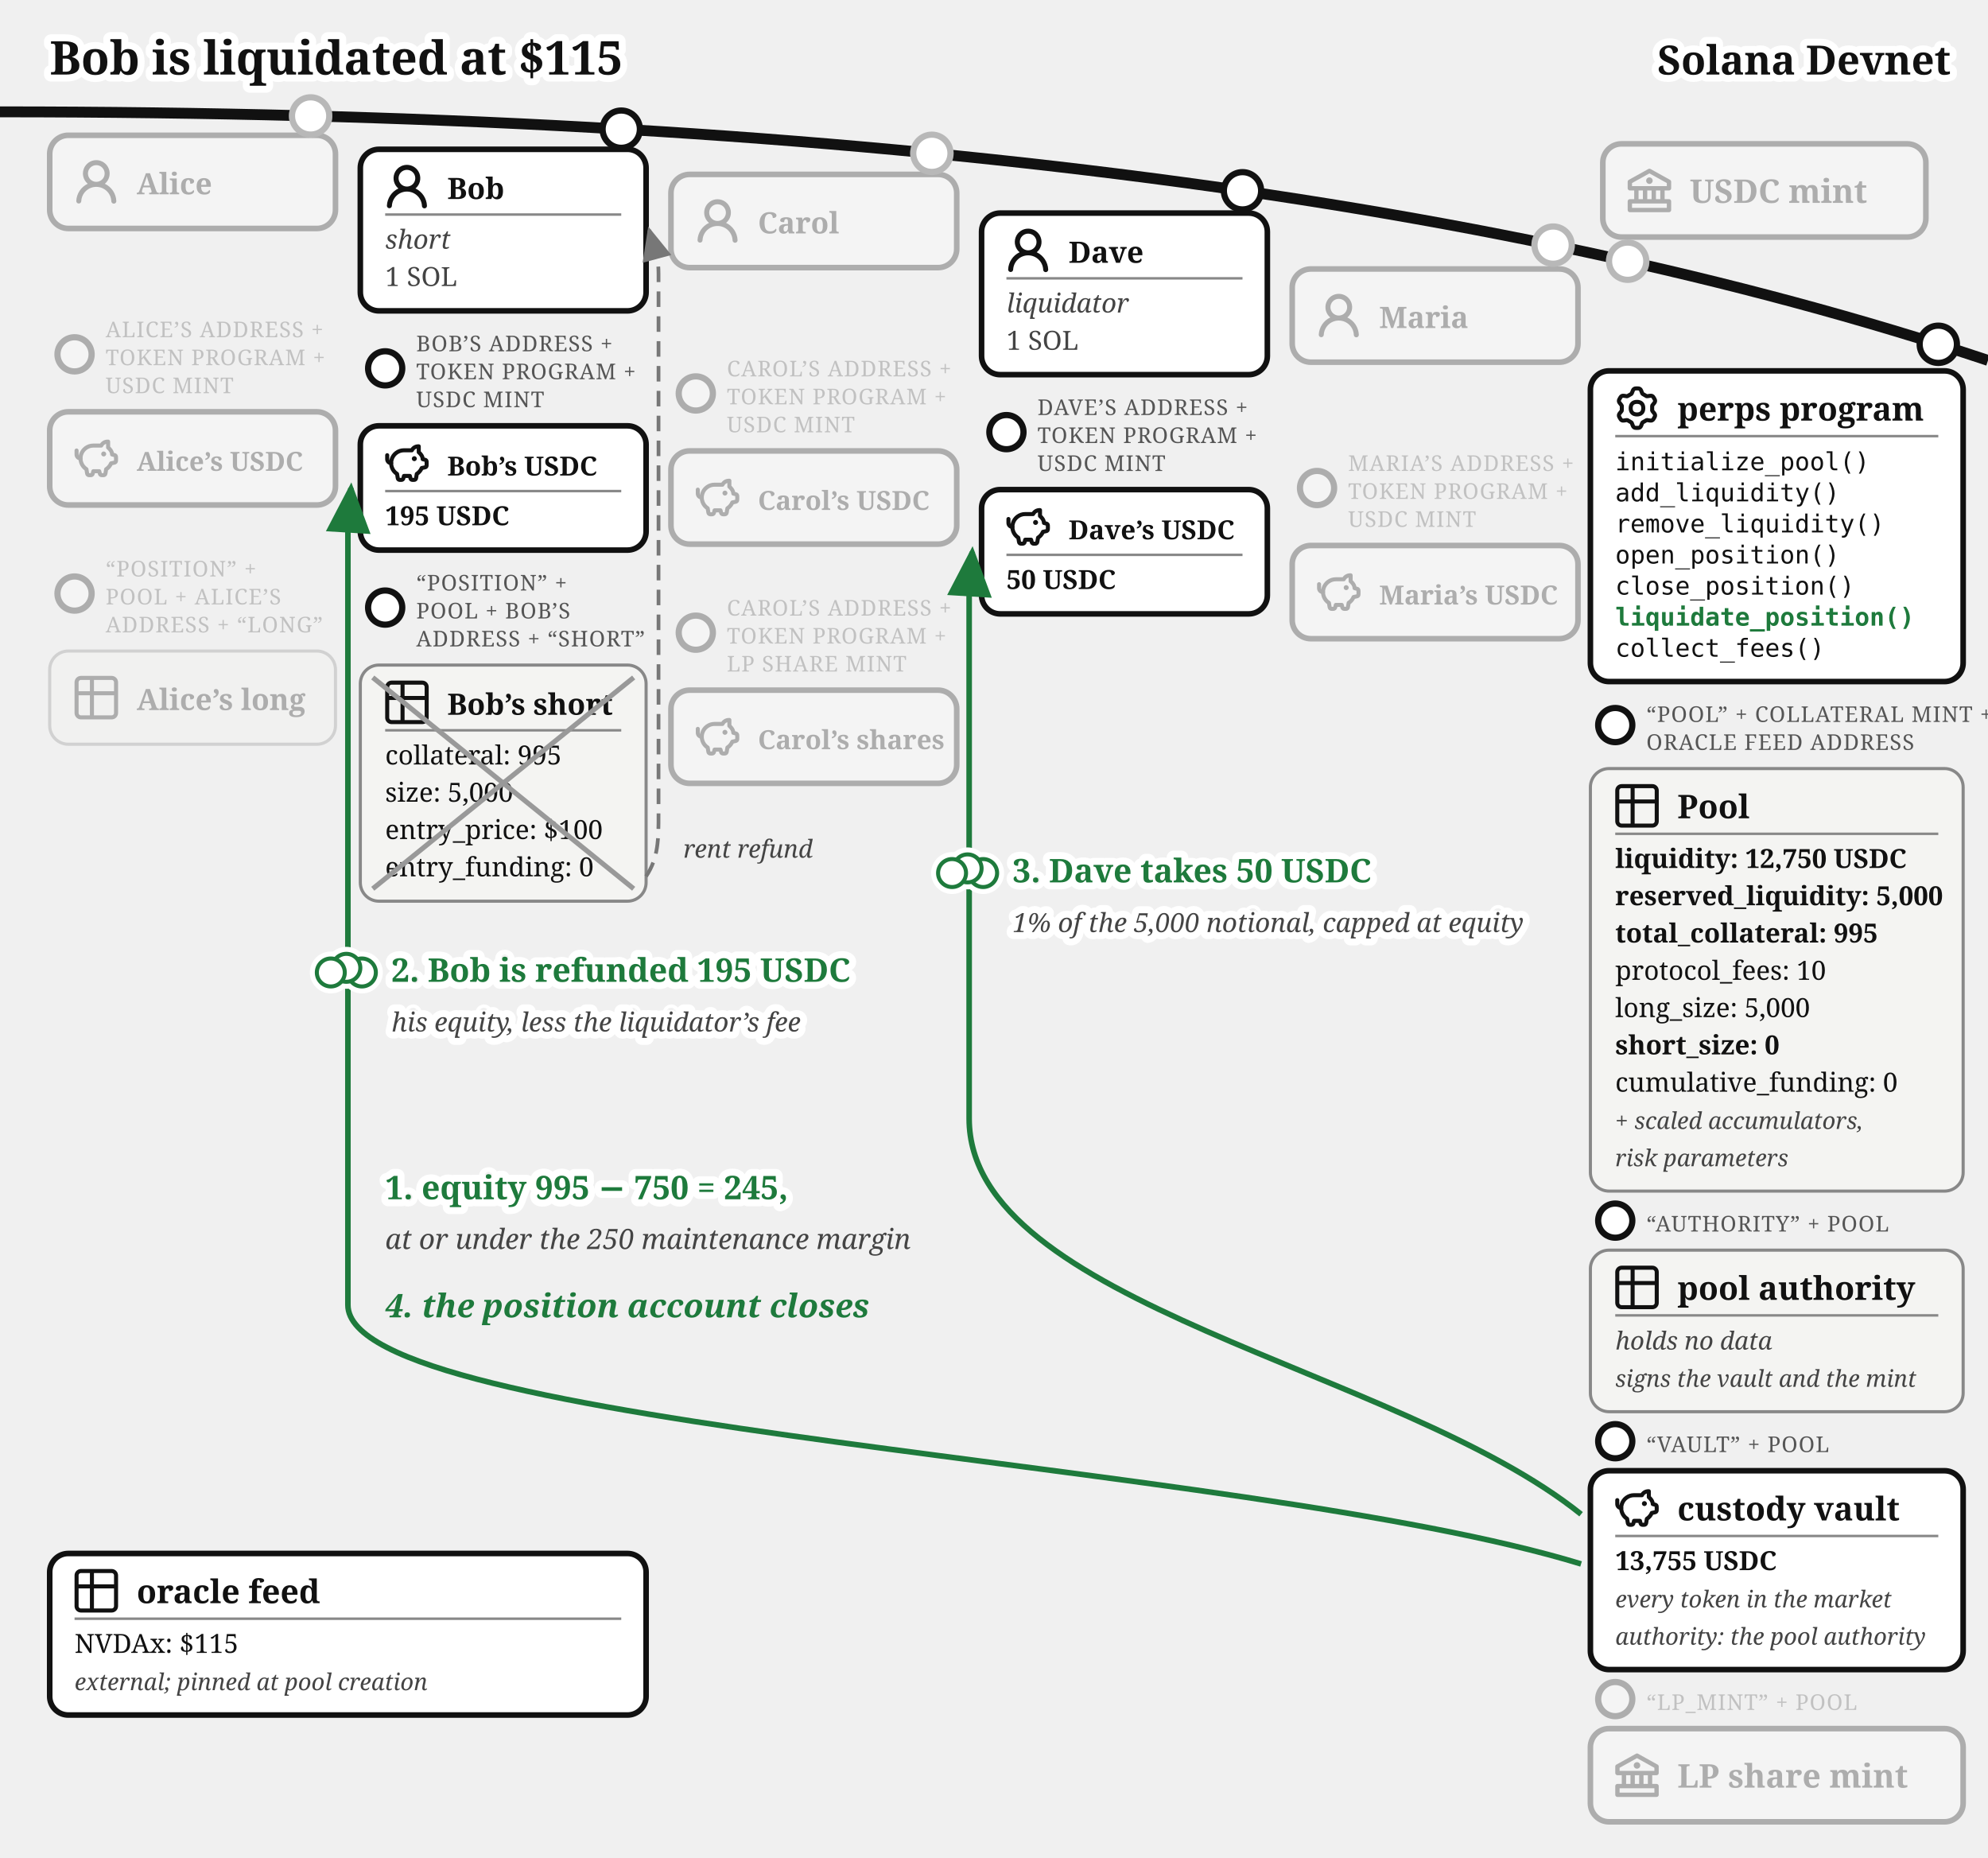
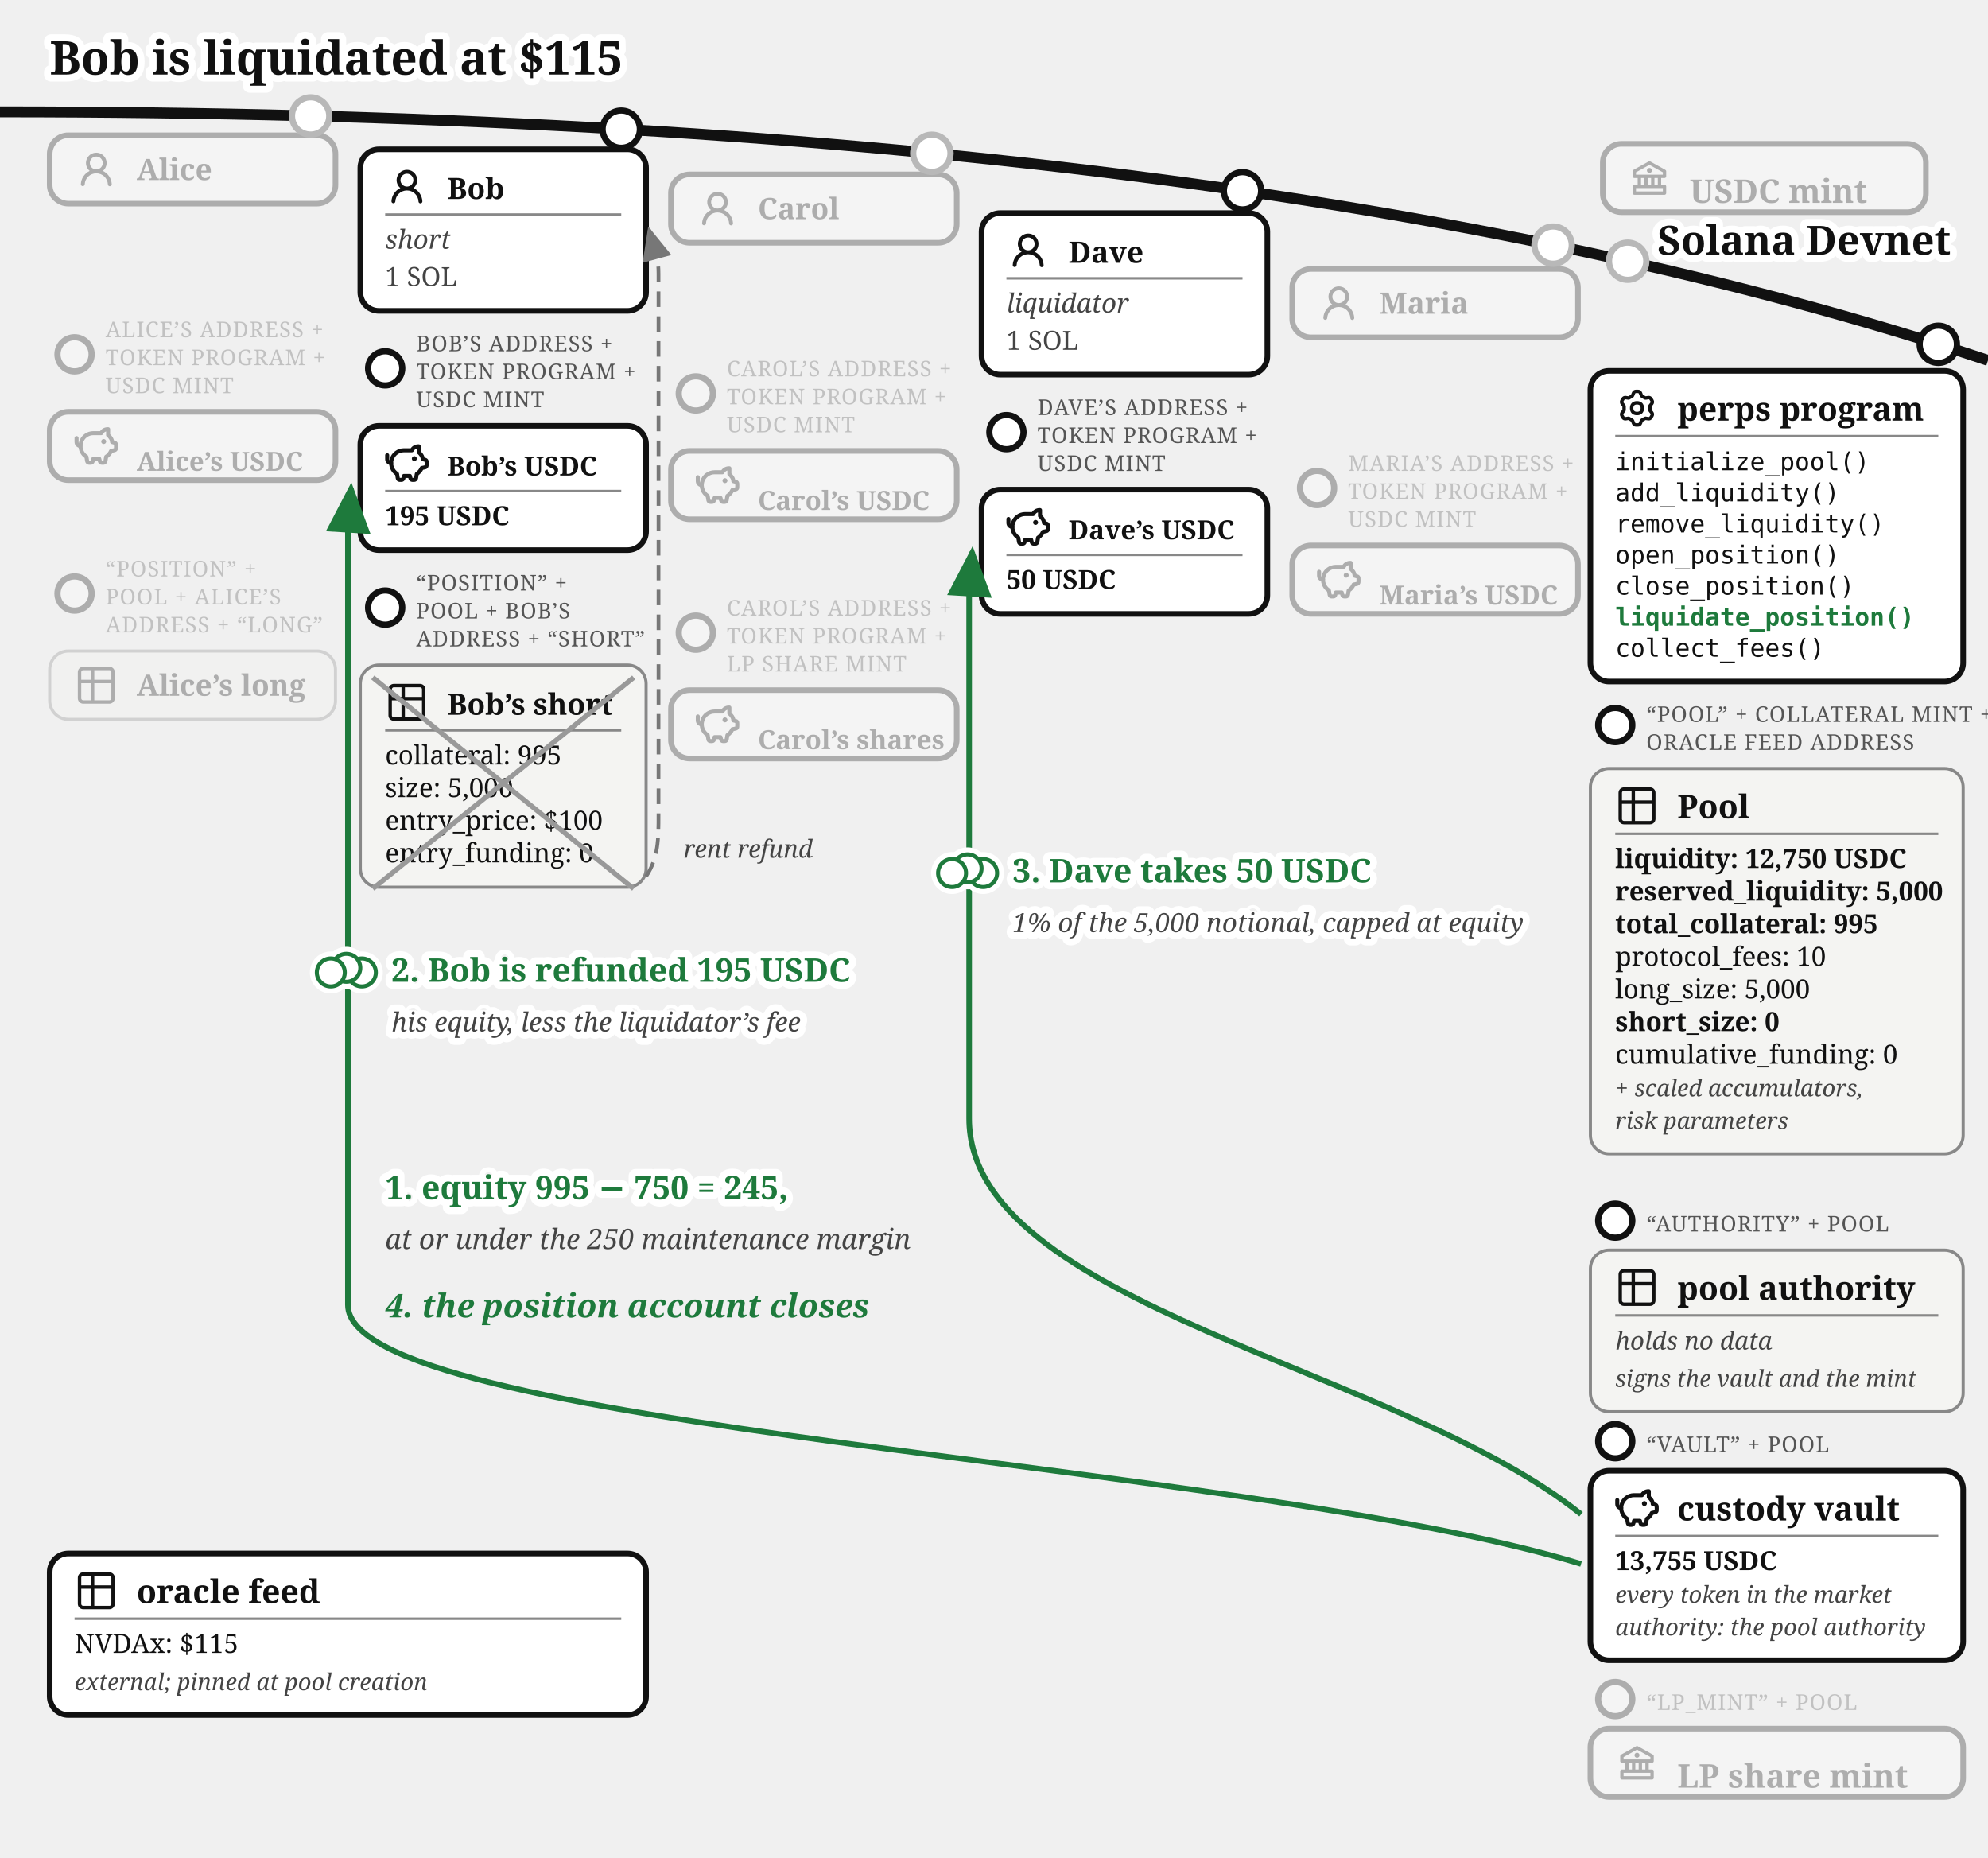
<svg xmlns="http://www.w3.org/2000/svg" viewBox="0 0 640 598" font-family="Gelasio, Georgia, serif" fill="#111">
  <text stroke="#fff" stroke-width="4.5" paint-order="stroke" stroke-linejoin="round" x="16" y="24" font-size="15" font-weight="bold">Bob is liquidated at $115</text>
  <defs>
    <marker id="perps-liq-arr" markerWidth="9" markerHeight="8" refX="8" refY="4" orient="auto">
      <path d="M0,0 L9,4 L0,8 z" fill="#1e7a3c" />
    </marker>
    <marker id="perps-liq-arr-grey" markerWidth="9" markerHeight="8" refX="8" refY="4" orient="auto">
      <path d="M0,0 L9,4 L0,8 z" fill="#777" />
    </marker>
  </defs>
  <path d="M 0,36 Q 400,36 640,116" fill="none" stroke="#111" stroke-width="3.5" />
-   <text stroke="#fff" stroke-width="4.5" paint-order="stroke" stroke-linejoin="round" x="628" y="24" font-size="13" fill="#111" font-weight="bold" text-anchor="end">Solana Devnet</text>
+   <text stroke="#fff" stroke-width="4.5" paint-order="stroke" stroke-linejoin="round" x="628" y="82" font-size="13" fill="#111" font-weight="bold" text-anchor="end">Solana Devnet</text>
  <circle cx="524" cy="84.073" r="7" fill="#fff" />
  <g opacity="0.3">
    <circle cx="524" cy="84.073" r="6" fill="#fff" stroke="#111" stroke-width="2" />
-     <rect x="516" y="46.299" width="104" height="30" rx="6" fill="#fff" stroke="#111" stroke-width="1.8" />
-     <g transform="translate(524,54.3)">
-       <g transform="translate(-1.4,-1.401) scale(0.7)" fill="#111">
+     <rect x="516" y="46.299" width="104" height="22" rx="6" fill="#fff" stroke="#111" stroke-width="1.8" />
+     <g transform="translate(524,50.2989)">
+       <g transform="translate(0.52,0.519) scale(0.54)" fill="#111">
        <path d="m21.49 7.13l-9-5a.99.99 0 0 0-.97 0l-9.01 5C2.19 7.31 2 7.64 2 8v3c0 .55.45 1 1 1h2v4H3c-.55 0-1 .45-1 1v4c0 .55.45 1 1 1h18c.55 0 1-.45 1-1v-4c0-.55-.45-1-1-1h-2v-4h2c.55 0 1-.45 1-1V8a1 1 0 0 0-.51-.87M7 12h2v4H7zm6 0v4h-2v-4zm7 6v2H4v-2zm-3-2h-2v-4h2zm3-6H4V8.59l8-4.44l8 4.44z" />
        <path d="M12 6a1.5 1.5 0 1 0 0 3a1.5 1.5 0 1 0 0-3" />
      </g>
    </g>
    <text x="544" y="65.3" font-size="10.5" font-weight="bold">USDC mint</text>
  </g>
  <circle cx="100" cy="37.317" r="7" fill="#fff" />
  <g opacity="0.3">
    <circle cx="100" cy="37.317" r="6" fill="#fff" stroke="#111" stroke-width="2" />
-     <rect x="16" y="43.542" width="92" height="30" rx="6" fill="#fff" stroke="#111" stroke-width="1.8" />
-     <g transform="translate(24,51.54)">
-       <g transform="translate(-1.607,-1.079) scale(1.076)" fill="#111">
-         <path d="M10.561 8.073a6 6 0 0 1 3.432 5.142a.75.75 0 1 1-1.498.07a4.5 4.5 0 0 0-8.99 0a.75.75 0 0 1-1.498-.07a6 6 0 0 1 3.431-5.142a3.999 3.999 0 1 1 5.123 0M10.5 5a2.5 2.5 0 1 0-5 0a2.5 2.5 0 0 0 5 0" />
-       </g>
-     </g>
-     <text x="44" y="62.54" font-size="9.5" font-weight="bold">Alice</text>
+     <rect x="16" y="43.542" width="92" height="22" rx="6" fill="#fff" stroke="#111" stroke-width="1.8" />
+     <g transform="translate(24,47.5425)">
+       <g transform="translate(0.36,0.767) scale(0.8301)" fill="#111">
+         <path d="M10.561 8.073a6 6 0 0 1 3.432 5.142a.75.75 0 1 1-1.498.07a4.5 4.5 0 0 0-8.99 0a.75.75 0 0 1-1.498-.07a6 6 0 0 1 3.431-5.142a3.999 3.999 0 1 1 5.123 0M10.5 5a2.5 2.5 0 1 0-5 0a2.5 2.5 0 0 0 5 0" />
+       </g>
+     </g>
+     <text x="44" y="57.943" font-size="9.5" font-weight="bold">Alice</text>
  </g>
  <g opacity="0.3">
    <circle cx="24" cy="114.042" r="5.5" fill="#fff" stroke="#111" stroke-width="2" />
    <text x="34" y="108.542" font-size="7" letter-spacing="0.3" fill="#555">ALICE’S ADDRESS +</text>
    <text x="34" y="117.542" font-size="7" letter-spacing="0.3" fill="#555">TOKEN PROGRAM +</text>
    <text x="34" y="126.542" font-size="7" letter-spacing="0.3" fill="#555">USDC MINT</text>
-     <rect x="16" y="132.542" width="92" height="30" rx="6" fill="#fff" stroke="#111" stroke-width="1.8" />
-     <g transform="translate(24,140.54)">
-       <g transform="translate(-0.62,-0.62) scale(0.635)" fill="none" stroke="#111" stroke-linecap="round" stroke-linejoin="round" stroke-width="2.047">
+     <rect x="16" y="132.542" width="92" height="22" rx="6" fill="#fff" stroke="#111" stroke-width="1.8" />
+     <g transform="translate(24,136.542)">
+       <g transform="translate(-0.624,-0.624) scale(0.6353)" fill="none" stroke="#111" stroke-linecap="round" stroke-linejoin="round" stroke-width="2.047">
        <path d="M14.5 5.5h-4A6.5 6.5 0 0 0 7 17.478l.288 1.738c.07.423.105.635.202.798a1 1 0 0 0 .49.416c.178.07.392.07.822.07c.397 0 .596 0 .764-.062a1 1 0 0 0 .479-.374c.1-.148.15-.34.246-.727l.209-.837h3l.21.837c.096.386.144.58.245.727a1 1 0 0 0 .479.374c.168.062.367.062.764.062c.43 0 .644 0 .821-.07a1 1 0 0 0 .49-.416c.098-.163.133-.375.203-.798L17 17.478a6.5 6.5 0 0 0 2.502-2.978l.89-.178c.77-.154 1.155-.231 1.381-.508c.227-.276.227-.669.227-1.453v-.3c0-.75 0-1.124-.212-1.396c-.212-.27-.575-.362-1.303-.544L20 10c0-1.5-1.167-2.833-2-3.5v-3h-.264c-1.37 0-2.623.774-3.236 2" />
        <path d="M15.875 9.75h-.125m.25 0a.25.25 0 1 1-.5 0a.25.25 0 0 1 .5 0M2 8v2a2 2 0 0 0 2 2" />
      </g>
    </g>
    <text x="44" y="151.54" font-size="8.5" font-weight="bold">Alice’s USDC</text>
  </g>
  <g opacity="0.3">
    <circle cx="24" cy="191.042" r="5.5" fill="#fff" stroke="#111" stroke-width="2" />
    <text x="34" y="185.542" font-size="7" letter-spacing="0.3" fill="#555">“POSITION” +</text>
    <text x="34" y="194.542" font-size="7" letter-spacing="0.3" fill="#555">POOL + ALICE’S</text>
    <text x="34" y="203.542" font-size="7" letter-spacing="0.3" fill="#555">ADDRESS + “LONG”</text>
-     <rect x="16" y="209.542" width="92" height="30" rx="6" fill="#f4f4f2" stroke="#888" />
-     <g transform="translate(24,217.54)">
-       <g transform="translate(-1.467,-1.467) scale(0.706)" fill="none" stroke="#111" stroke-linecap="round" stroke-linejoin="round" stroke-width="1.843">
-         <path d="M3 5a2 2 0 0 1 2-2h14a2 2 0 0 1 2 2v14a2 2 0 0 1-2 2H5a2 2 0 0 1-2-2zm0 5h18M10 3v18" />
-       </g>
-     </g>
-     <text x="44" y="228.54" font-size="9.5" font-weight="bold">Alice’s long</text>
+     <rect x="16" y="209.542" width="92" height="22" rx="6" fill="#f4f4f2" stroke="#888" />
+     <g transform="translate(24,213.542)">
+       <g transform="translate(-0.195,-0.195) scale(0.6)" fill="none" stroke="#111" stroke-linecap="round" stroke-linejoin="round" stroke-width="1.843">
+         <path d="M3 5a2 2 0 0 1 2-2h14a2 2 0 0 1 2 2v14a2 2 0 0 1-2 2H5a2 2 0 0 1-2-2zm0 5h18M10 3v18" />
+       </g>
+     </g>
+     <text x="44" y="223.942" font-size="9.5" font-weight="bold">Alice’s long</text>
  </g>
  <g>
    <circle cx="200" cy="41.573" r="6" fill="#fff" stroke="#111" stroke-width="2" />
    <rect x="116" y="48.056" width="92" height="52" rx="6" fill="#fff" stroke="#111" stroke-width="1.8" />
    <g transform="translate(124,53.0562)">
-       <g transform="translate(-1.607,-1.079) scale(1.076)" fill="#111">
+       <g transform="translate(0.36,0.767) scale(0.8301)" fill="#111">
        <path d="M10.561 8.073a6 6 0 0 1 3.432 5.142a.75.75 0 1 1-1.498.07a4.5 4.5 0 0 0-8.99 0a.75.75 0 0 1-1.498-.07a6 6 0 0 1 3.431-5.142a3.999 3.999 0 1 1 5.123 0M10.5 5a2.5 2.5 0 1 0-5 0a2.5 2.5 0 0 0 5 0" />
      </g>
    </g>
    <text x="144" y="64.056" font-size="9.5" font-weight="bold">Bob</text>
    <line x1="124" y1="69.056" x2="200" y2="69.056" stroke="#888" stroke-width="0.8" />
    <text x="124" y="80.056" font-size="8.5" font-style="italic" fill="#444">short</text>
    <text x="124" y="92.056" font-size="8.5" fill="#444">1 SOL</text>
  </g>
  <g>
    <circle cx="124" cy="118.556" r="5.5" fill="#fff" stroke="#111" stroke-width="2" />
    <text x="134" y="113.056" font-size="7" letter-spacing="0.3" fill="#555">BOB’S ADDRESS +</text>
    <text x="134" y="122.056" font-size="7" letter-spacing="0.3" fill="#555">TOKEN PROGRAM +</text>
    <text x="134" y="131.056" font-size="7" letter-spacing="0.3" fill="#555">USDC MINT</text>
    <rect x="116" y="137.056" width="92" height="40" rx="6" fill="#fff" stroke="#111" stroke-width="1.8" />
    <g transform="translate(124,142.056)">
-       <g transform="translate(-0.62,-0.62) scale(0.635)" fill="none" stroke="#111" stroke-linecap="round" stroke-linejoin="round" stroke-width="2.047">
+       <g transform="translate(-0.624,-0.624) scale(0.6353)" fill="none" stroke="#111" stroke-linecap="round" stroke-linejoin="round" stroke-width="2.047">
        <path d="M14.5 5.5h-4A6.5 6.5 0 0 0 7 17.478l.288 1.738c.07.423.105.635.202.798a1 1 0 0 0 .49.416c.178.07.392.07.822.07c.397 0 .596 0 .764-.062a1 1 0 0 0 .479-.374c.1-.148.15-.34.246-.727l.209-.837h3l.21.837c.096.386.144.58.245.727a1 1 0 0 0 .479.374c.168.062.367.062.764.062c.43 0 .644 0 .821-.07a1 1 0 0 0 .49-.416c.098-.163.133-.375.203-.798L17 17.478a6.5 6.5 0 0 0 2.502-2.978l.89-.178c.77-.154 1.155-.231 1.381-.508c.227-.276.227-.669.227-1.453v-.3c0-.75 0-1.124-.212-1.396c-.212-.27-.575-.362-1.303-.544L20 10c0-1.5-1.167-2.833-2-3.5v-3h-.264c-1.37 0-2.623.774-3.236 2" />
        <path d="M15.875 9.75h-.125m.25 0a.25.25 0 1 1-.5 0a.25.25 0 0 1 .5 0M2 8v2a2 2 0 0 0 2 2" />
      </g>
    </g>
    <text x="144" y="153.056" font-size="8.5" font-weight="bold">Bob’s USDC</text>
    <line x1="124" y1="158.056" x2="200" y2="158.056" stroke="#888" stroke-width="0.8" />
    <text x="124" y="169.056" font-size="8.5" font-weight="bold">195 USDC</text>
  </g>
  <g>
    <circle cx="124" cy="195.556" r="5.5" fill="#fff" stroke="#111" stroke-width="2" />
    <text x="134" y="190.056" font-size="7" letter-spacing="0.3" fill="#555">“POSITION” +</text>
    <text x="134" y="199.056" font-size="7" letter-spacing="0.3" fill="#555">POOL + BOB’S</text>
    <text x="134" y="208.056" font-size="7" letter-spacing="0.3" fill="#555">ADDRESS + “SHORT”</text>
-     <rect x="116" y="214.056" width="92" height="76" rx="6" fill="#f4f4f2" stroke="#888" />
+     <rect x="116" y="214.056" width="92" height="71.5" rx="6" fill="#f4f4f2" stroke="#888" />
    <g transform="translate(124,219.056)">
-       <g transform="translate(-1.467,-1.467) scale(0.706)" fill="none" stroke="#111" stroke-linecap="round" stroke-linejoin="round" stroke-width="1.843">
+       <g transform="translate(-0.195,-0.195) scale(0.6)" fill="none" stroke="#111" stroke-linecap="round" stroke-linejoin="round" stroke-width="1.843">
        <path d="M3 5a2 2 0 0 1 2-2h14a2 2 0 0 1 2 2v14a2 2 0 0 1-2 2H5a2 2 0 0 1-2-2zm0 5h18M10 3v18" />
      </g>
    </g>
    <text x="144" y="230.056" font-size="9.5" font-weight="bold">Bob’s short</text>
    <line x1="124" y1="235.056" x2="200" y2="235.056" stroke="#888" stroke-width="0.8" />
    <text x="124" y="246.056" font-size="8.5">collateral: 995</text>
-     <text x="124" y="258.056" font-size="8.5">size: 5,000</text>
-     <text x="124" y="270.056" font-size="8.5">entry_price: $100</text>
-     <text x="124" y="282.056" font-size="8.5">entry_funding: 0</text>
+     <text x="124" y="256.556" font-size="8.5">size: 5,000</text>
+     <text x="124" y="267.056" font-size="8.5">entry_price: $100</text>
+     <text x="124" y="277.556" font-size="8.5">entry_funding: 0</text>
    <line x1="120" y1="218.056" x2="204" y2="286.056" stroke="#999" stroke-width="1.6" />
    <line x1="120" y1="286.056" x2="204" y2="218.056" stroke="#999" stroke-width="1.6" />
  </g>
  <circle cx="300" cy="49.34" r="7" fill="#fff" />
  <g opacity="0.3">
    <circle cx="300" cy="49.34" r="6" fill="#fff" stroke="#111" stroke-width="2" />
-     <rect x="216" y="56.135" width="92" height="30" rx="6" fill="#fff" stroke="#111" stroke-width="1.8" />
-     <g transform="translate(224,64.13)">
-       <g transform="translate(-1.607,-1.079) scale(1.076)" fill="#111">
-         <path d="M10.561 8.073a6 6 0 0 1 3.432 5.142a.75.75 0 1 1-1.498.07a4.5 4.5 0 0 0-8.99 0a.75.75 0 0 1-1.498-.07a6 6 0 0 1 3.431-5.142a3.999 3.999 0 1 1 5.123 0M10.5 5a2.5 2.5 0 1 0-5 0a2.5 2.5 0 0 0 5 0" />
-       </g>
-     </g>
-     <text x="244" y="75.13" font-size="9.5" font-weight="bold">Carol</text>
+     <rect x="216" y="56.135" width="92" height="22" rx="6" fill="#fff" stroke="#111" stroke-width="1.8" />
+     <g transform="translate(224,60.1346)">
+       <g transform="translate(0.36,0.767) scale(0.8301)" fill="#111">
+         <path d="M10.561 8.073a6 6 0 0 1 3.432 5.142a.75.75 0 1 1-1.498.07a4.5 4.5 0 0 0-8.99 0a.75.75 0 0 1-1.498-.07a6 6 0 0 1 3.431-5.142a3.999 3.999 0 1 1 5.123 0M10.5 5a2.5 2.5 0 1 0-5 0a2.5 2.5 0 0 0 5 0" />
+       </g>
+     </g>
+     <text x="244" y="70.535" font-size="9.5" font-weight="bold">Carol</text>
  </g>
  <g opacity="0.3">
    <circle cx="224" cy="126.635" r="5.5" fill="#fff" stroke="#111" stroke-width="2" />
    <text x="234" y="121.135" font-size="7" letter-spacing="0.3" fill="#555">CAROL’S ADDRESS +</text>
    <text x="234" y="130.135" font-size="7" letter-spacing="0.3" fill="#555">TOKEN PROGRAM +</text>
    <text x="234" y="139.135" font-size="7" letter-spacing="0.3" fill="#555">USDC MINT</text>
-     <rect x="216" y="145.135" width="92" height="30" rx="6" fill="#fff" stroke="#111" stroke-width="1.8" />
-     <g transform="translate(224,153.13)">
-       <g transform="translate(-0.62,-0.62) scale(0.635)" fill="none" stroke="#111" stroke-linecap="round" stroke-linejoin="round" stroke-width="2.047">
+     <rect x="216" y="145.135" width="92" height="22" rx="6" fill="#fff" stroke="#111" stroke-width="1.8" />
+     <g transform="translate(224,149.135)">
+       <g transform="translate(-0.624,-0.624) scale(0.6353)" fill="none" stroke="#111" stroke-linecap="round" stroke-linejoin="round" stroke-width="2.047">
        <path d="M14.5 5.5h-4A6.5 6.5 0 0 0 7 17.478l.288 1.738c.07.423.105.635.202.798a1 1 0 0 0 .49.416c.178.07.392.07.822.07c.397 0 .596 0 .764-.062a1 1 0 0 0 .479-.374c.1-.148.15-.34.246-.727l.209-.837h3l.21.837c.096.386.144.58.245.727a1 1 0 0 0 .479.374c.168.062.367.062.764.062c.43 0 .644 0 .821-.07a1 1 0 0 0 .49-.416c.098-.163.133-.375.203-.798L17 17.478a6.5 6.5 0 0 0 2.502-2.978l.89-.178c.77-.154 1.155-.231 1.381-.508c.227-.276.227-.669.227-1.453v-.3c0-.75 0-1.124-.212-1.396c-.212-.27-.575-.362-1.303-.544L20 10c0-1.5-1.167-2.833-2-3.5v-3h-.264c-1.37 0-2.623.774-3.236 2" />
        <path d="M15.875 9.75h-.125m.25 0a.25.25 0 1 1-.5 0a.25.25 0 0 1 .5 0M2 8v2a2 2 0 0 0 2 2" />
      </g>
    </g>
    <text x="244" y="164.13" font-size="8.5" font-weight="bold">Carol’s USDC</text>
  </g>
  <g opacity="0.3">
    <circle cx="224" cy="203.635" r="5.5" fill="#fff" stroke="#111" stroke-width="2" />
    <text x="234" y="198.135" font-size="7" letter-spacing="0.3" fill="#555">CAROL’S ADDRESS +</text>
    <text x="234" y="207.135" font-size="7" letter-spacing="0.3" fill="#555">TOKEN PROGRAM +</text>
    <text x="234" y="216.135" font-size="7" letter-spacing="0.3" fill="#555">LP SHARE MINT</text>
-     <rect x="216" y="222.135" width="92" height="30" rx="6" fill="#fff" stroke="#111" stroke-width="1.8" />
-     <g transform="translate(224,230.13)">
-       <g transform="translate(-0.62,-0.62) scale(0.635)" fill="none" stroke="#111" stroke-linecap="round" stroke-linejoin="round" stroke-width="2.047">
+     <rect x="216" y="222.135" width="92" height="22" rx="6" fill="#fff" stroke="#111" stroke-width="1.8" />
+     <g transform="translate(224,226.135)">
+       <g transform="translate(-0.624,-0.624) scale(0.6353)" fill="none" stroke="#111" stroke-linecap="round" stroke-linejoin="round" stroke-width="2.047">
        <path d="M14.5 5.5h-4A6.5 6.5 0 0 0 7 17.478l.288 1.738c.07.423.105.635.202.798a1 1 0 0 0 .49.416c.178.07.392.07.822.07c.397 0 .596 0 .764-.062a1 1 0 0 0 .479-.374c.1-.148.15-.34.246-.727l.209-.837h3l.21.837c.096.386.144.58.245.727a1 1 0 0 0 .479.374c.168.062.367.062.764.062c.43 0 .644 0 .821-.07a1 1 0 0 0 .49-.416c.098-.163.133-.375.203-.798L17 17.478a6.5 6.5 0 0 0 2.502-2.978l.89-.178c.77-.154 1.155-.231 1.381-.508c.227-.276.227-.669.227-1.453v-.3c0-.75 0-1.124-.212-1.396c-.212-.27-.575-.362-1.303-.544L20 10c0-1.5-1.167-2.833-2-3.5v-3h-.264c-1.37 0-2.623.774-3.236 2" />
        <path d="M15.875 9.75h-.125m.25 0a.25.25 0 1 1-.5 0a.25.25 0 0 1 .5 0M2 8v2a2 2 0 0 0 2 2" />
      </g>
    </g>
    <text x="244" y="241.13" font-size="8.5" font-weight="bold">Carol’s shares</text>
  </g>
  <g>
    <circle cx="400" cy="61.403" r="6" fill="#fff" stroke="#111" stroke-width="2" />
    <rect x="316" y="68.585" width="92" height="52" rx="6" fill="#fff" stroke="#111" stroke-width="1.8" />
    <g transform="translate(324,73.5846)">
-       <g transform="translate(-1.607,-1.079) scale(1.076)" fill="#111">
+       <g transform="translate(0.36,0.767) scale(0.8301)" fill="#111">
        <path d="M10.561 8.073a6 6 0 0 1 3.432 5.142a.75.75 0 1 1-1.498.07a4.5 4.5 0 0 0-8.99 0a.75.75 0 0 1-1.498-.07a6 6 0 0 1 3.431-5.142a3.999 3.999 0 1 1 5.123 0M10.5 5a2.5 2.5 0 1 0-5 0a2.5 2.5 0 0 0 5 0" />
      </g>
    </g>
    <text x="344" y="84.585" font-size="9.5" font-weight="bold">Dave</text>
    <line x1="324" y1="89.585" x2="400" y2="89.585" stroke="#888" stroke-width="0.8" />
    <text x="324" y="100.585" font-size="8.5" font-style="italic" fill="#444">liquidator</text>
    <text x="324" y="112.585" font-size="8.5" fill="#444">1 SOL</text>
  </g>
  <g>
    <circle cx="324" cy="139.085" r="5.5" fill="#fff" stroke="#111" stroke-width="2" />
    <text x="334" y="133.585" font-size="7" letter-spacing="0.3" fill="#555">DAVE’S ADDRESS +</text>
    <text x="334" y="142.585" font-size="7" letter-spacing="0.3" fill="#555">TOKEN PROGRAM +</text>
    <text x="334" y="151.585" font-size="7" letter-spacing="0.3" fill="#555">USDC MINT</text>
    <rect x="316" y="157.585" width="92" height="40" rx="6" fill="#fff" stroke="#111" stroke-width="1.8" />
    <g transform="translate(324,162.585)">
-       <g transform="translate(-0.62,-0.62) scale(0.635)" fill="none" stroke="#111" stroke-linecap="round" stroke-linejoin="round" stroke-width="2.047">
+       <g transform="translate(-0.624,-0.624) scale(0.6353)" fill="none" stroke="#111" stroke-linecap="round" stroke-linejoin="round" stroke-width="2.047">
        <path d="M14.5 5.5h-4A6.5 6.5 0 0 0 7 17.478l.288 1.738c.07.423.105.635.202.798a1 1 0 0 0 .49.416c.178.07.392.07.822.07c.397 0 .596 0 .764-.062a1 1 0 0 0 .479-.374c.1-.148.15-.34.246-.727l.209-.837h3l.21.837c.096.386.144.58.245.727a1 1 0 0 0 .479.374c.168.062.367.062.764.062c.43 0 .644 0 .821-.07a1 1 0 0 0 .49-.416c.098-.163.133-.375.203-.798L17 17.478a6.5 6.5 0 0 0 2.502-2.978l.89-.178c.77-.154 1.155-.231 1.381-.508c.227-.276.227-.669.227-1.453v-.3c0-.75 0-1.124-.212-1.396c-.212-.27-.575-.362-1.303-.544L20 10c0-1.5-1.167-2.833-2-3.5v-3h-.264c-1.37 0-2.623.774-3.236 2" />
        <path d="M15.875 9.75h-.125m.25 0a.25.25 0 1 1-.5 0a.25.25 0 0 1 .5 0M2 8v2a2 2 0 0 0 2 2" />
      </g>
    </g>
    <text x="344" y="173.585" font-size="8.5" font-weight="bold">Dave’s USDC</text>
    <line x1="324" y1="178.585" x2="400" y2="178.585" stroke="#888" stroke-width="0.8" />
    <text x="324" y="189.585" font-size="8.5" font-weight="bold">50 USDC</text>
  </g>
  <circle cx="500" cy="78.893" r="7" fill="#fff" />
  <g opacity="0.3">
    <circle cx="500" cy="78.893" r="6" fill="#fff" stroke="#111" stroke-width="2" />
-     <rect x="416" y="86.573" width="92" height="30" rx="6" fill="#fff" stroke="#111" stroke-width="1.8" />
-     <g transform="translate(424,94.57)">
-       <g transform="translate(-1.607,-1.079) scale(1.076)" fill="#111">
-         <path d="M10.561 8.073a6 6 0 0 1 3.432 5.142a.75.75 0 1 1-1.498.07a4.5 4.5 0 0 0-8.99 0a.75.75 0 0 1-1.498-.07a6 6 0 0 1 3.431-5.142a3.999 3.999 0 1 1 5.123 0M10.5 5a2.5 2.5 0 1 0-5 0a2.5 2.5 0 0 0 5 0" />
-       </g>
-     </g>
-     <text x="444" y="105.57" font-size="9.5" font-weight="bold">Maria</text>
+     <rect x="416" y="86.573" width="92" height="22" rx="6" fill="#fff" stroke="#111" stroke-width="1.8" />
+     <g transform="translate(424,90.5729)">
+       <g transform="translate(0.36,0.767) scale(0.8301)" fill="#111">
+         <path d="M10.561 8.073a6 6 0 0 1 3.432 5.142a.75.75 0 1 1-1.498.07a4.5 4.5 0 0 0-8.99 0a.75.75 0 0 1-1.498-.07a6 6 0 0 1 3.431-5.142a3.999 3.999 0 1 1 5.123 0M10.5 5a2.5 2.5 0 1 0-5 0a2.5 2.5 0 0 0 5 0" />
+       </g>
+     </g>
+     <text x="444" y="100.973" font-size="9.5" font-weight="bold">Maria</text>
  </g>
  <g opacity="0.3">
    <circle cx="424" cy="157.073" r="5.5" fill="#fff" stroke="#111" stroke-width="2" />
    <text x="434" y="151.573" font-size="7" letter-spacing="0.3" fill="#555">MARIA’S ADDRESS +</text>
    <text x="434" y="160.573" font-size="7" letter-spacing="0.3" fill="#555">TOKEN PROGRAM +</text>
    <text x="434" y="169.573" font-size="7" letter-spacing="0.3" fill="#555">USDC MINT</text>
-     <rect x="416" y="175.573" width="92" height="30" rx="6" fill="#fff" stroke="#111" stroke-width="1.8" />
-     <g transform="translate(424,183.57)">
-       <g transform="translate(-0.62,-0.62) scale(0.635)" fill="none" stroke="#111" stroke-linecap="round" stroke-linejoin="round" stroke-width="2.047">
+     <rect x="416" y="175.573" width="92" height="22" rx="6" fill="#fff" stroke="#111" stroke-width="1.8" />
+     <g transform="translate(424,179.573)">
+       <g transform="translate(-0.624,-0.624) scale(0.6353)" fill="none" stroke="#111" stroke-linecap="round" stroke-linejoin="round" stroke-width="2.047">
        <path d="M14.5 5.5h-4A6.5 6.5 0 0 0 7 17.478l.288 1.738c.07.423.105.635.202.798a1 1 0 0 0 .49.416c.178.07.392.07.822.07c.397 0 .596 0 .764-.062a1 1 0 0 0 .479-.374c.1-.148.15-.34.246-.727l.209-.837h3l.21.837c.096.386.144.58.245.727a1 1 0 0 0 .479.374c.168.062.367.062.764.062c.43 0 .644 0 .821-.07a1 1 0 0 0 .49-.416c.098-.163.133-.375.203-.798L17 17.478a6.5 6.5 0 0 0 2.502-2.978l.89-.178c.77-.154 1.155-.231 1.381-.508c.227-.276.227-.669.227-1.453v-.3c0-.75 0-1.124-.212-1.396c-.212-.27-.575-.362-1.303-.544L20 10c0-1.5-1.167-2.833-2-3.5v-3h-.264c-1.37 0-2.623.774-3.236 2" />
        <path d="M15.875 9.75h-.125m.25 0a.25.25 0 1 1-.5 0a.25.25 0 0 1 .5 0M2 8v2a2 2 0 0 0 2 2" />
      </g>
    </g>
    <text x="444" y="194.57" font-size="8.5" font-weight="bold">Maria’s USDC</text>
  </g>
  <g>
    <circle cx="624" cy="110.812" r="6" fill="#fff" stroke="#111" stroke-width="2" />
    <rect x="512" y="119.37" width="120" height="100" rx="6" fill="#fff" stroke="#111" stroke-width="1.8" />
    <g transform="translate(520,124.37)">
-       <g transform="translate(-0.113,-0.112) scale(1.016)" fill="none" stroke="#111" stroke-linecap="round" stroke-linejoin="round" stroke-width="1.28">
+       <g transform="translate(0.951,0.952) scale(0.864)" fill="none" stroke="#111" stroke-linecap="round" stroke-linejoin="round" stroke-width="1.28">
        <path d="M11.808 7.727c0 .05.017.1.048.14l.667.84a.96.96 0 0 1 .082 1.08l-.392.676a.96.96 0 0 1-.975.47l-1.063-.16a.23.23 0 0 0-.145.027l-1.26.727a.23.23 0 0 0-.096.112l-.392 1a.96.96 0 0 1-.893.611h-.782a.96.96 0 0 1-.893-.61l-.392-1a.23.23 0 0 0-.096-.113L3.967 10.8a.23.23 0 0 0-.145-.028l-1.063.162a.96.96 0 0 1-.976-.47l-.39-.677a.96.96 0 0 1 .08-1.08l.67-.84a.22.22 0 0 0 .05-.14V6.273c0-.05-.018-.1-.05-.14l-.67-.84a.96.96 0 0 1-.08-1.08l.39-.676a.96.96 0 0 1 .976-.47l1.06.16a.23.23 0 0 0 .145-.027l1.262-.73a.23.23 0 0 0 .096-.113l.394-.996A.96.96 0 0 1 6.61.75h.784a.96.96 0 0 1 .893.61l.392.997q.028.075.096.116l1.26.727a.23.23 0 0 0 .145.028l1.062-.162a.96.96 0 0 1 .976.47l.391.677a.96.96 0 0 1-.081 1.08l-.67.84a.22.22 0 0 0-.049.14v1.454Z" />
        <path d="M7 8.996c1.277 0 1.996-.719 1.996-1.996S8.277 5.004 7 5.004S5.004 5.723 5.004 7S5.723 8.996 7 8.996" />
      </g>
    </g>
    <text x="540" y="135.37" font-size="10.5" font-weight="bold">perps program</text>
    <line x1="520" y1="140.37" x2="624" y2="140.37" stroke="#888" stroke-width="0.8" />
    <text x="520" y="151.37" font-size="8" font-family="'DejaVu Sans Mono', Menlo, monospace">initialize_pool()</text>
    <text x="520" y="161.37" font-size="8" font-family="'DejaVu Sans Mono', Menlo, monospace">add_liquidity()</text>
    <text x="520" y="171.37" font-size="8" font-family="'DejaVu Sans Mono', Menlo, monospace">remove_liquidity()</text>
    <text x="520" y="181.37" font-size="8" font-family="'DejaVu Sans Mono', Menlo, monospace">open_position()</text>
    <text x="520" y="191.37" font-size="8" font-family="'DejaVu Sans Mono', Menlo, monospace">close_position()</text>
    <text x="520" y="201.37" font-size="8" font-family="'DejaVu Sans Mono', Menlo, monospace" font-weight="bold" fill="#1e7a3c">liquidate_position()</text>
    <text x="520" y="211.37" font-size="8" font-family="'DejaVu Sans Mono', Menlo, monospace">collect_fees()</text>
  </g>
  <g>
    <circle cx="520" cy="233.37" r="5.5" fill="#fff" stroke="#111" stroke-width="2" />
    <text x="530" y="232.37" font-size="7" letter-spacing="0.3" fill="#555">“POOL” + COLLATERAL MINT +</text>
    <text x="530" y="241.37" font-size="7" letter-spacing="0.3" fill="#555">ORACLE FEED ADDRESS</text>
-     <rect x="512" y="247.37" width="120" height="136" rx="6" fill="#f4f4f2" stroke="#888" />
+     <rect x="512" y="247.37" width="120" height="124" rx="6" fill="#f4f4f2" stroke="#888" />
    <g transform="translate(520,252.37)">
-       <g transform="translate(-1.467,-1.467) scale(0.706)" fill="none" stroke="#111" stroke-linecap="round" stroke-linejoin="round" stroke-width="1.843">
+       <g transform="translate(-0.195,-0.195) scale(0.6)" fill="none" stroke="#111" stroke-linecap="round" stroke-linejoin="round" stroke-width="1.843">
        <path d="M3 5a2 2 0 0 1 2-2h14a2 2 0 0 1 2 2v14a2 2 0 0 1-2 2H5a2 2 0 0 1-2-2zm0 5h18M10 3v18" />
      </g>
    </g>
    <text x="540" y="263.37" font-size="10.5" font-weight="bold">Pool</text>
    <line x1="520" y1="268.37" x2="624" y2="268.37" stroke="#888" stroke-width="0.8" />
    <text x="520" y="279.37" font-size="8.5" font-weight="bold">liquidity: 12,750 USDC</text>
-     <text x="520" y="291.37" font-size="8.5" font-weight="bold">reserved_liquidity: 5,000</text>
-     <text x="520" y="303.37" font-size="8.5" font-weight="bold">total_collateral: 995</text>
-     <text x="520" y="315.37" font-size="8.5">protocol_fees: 10</text>
-     <text x="520" y="327.37" font-size="8.5">long_size: 5,000</text>
-     <text x="520" y="339.37" font-size="8.5" font-weight="bold">short_size: 0</text>
-     <text x="520" y="351.37" font-size="8.5">cumulative_funding: 0</text>
-     <text x="520" y="363.37" font-size="7.5" font-style="italic" fill="#444">+ scaled accumulators,</text>
-     <text x="520" y="375.37" font-size="7.5" font-style="italic" fill="#444">risk parameters</text>
+     <text x="520" y="289.87" font-size="8.5" font-weight="bold">reserved_liquidity: 5,000</text>
+     <text x="520" y="300.37" font-size="8.5" font-weight="bold">total_collateral: 995</text>
+     <text x="520" y="310.87" font-size="8.5">protocol_fees: 10</text>
+     <text x="520" y="321.37" font-size="8.5">long_size: 5,000</text>
+     <text x="520" y="331.87" font-size="8.5" font-weight="bold">short_size: 0</text>
+     <text x="520" y="342.37" font-size="8.5">cumulative_funding: 0</text>
+     <text x="520" y="352.87" font-size="7.5" font-style="italic" fill="#444">+ scaled accumulators,</text>
+     <text x="520" y="363.37" font-size="7.5" font-style="italic" fill="#444">risk parameters</text>
  </g>
  <g>
    <circle cx="520" cy="392.87" r="5.5" fill="#fff" stroke="#111" stroke-width="2" />
    <text x="530" y="396.37" font-size="7" letter-spacing="0.3" fill="#555">“AUTHORITY” + POOL</text>
    <rect x="512" y="402.37" width="120" height="52" rx="6" fill="#f4f4f2" stroke="#888" />
    <g transform="translate(520,407.37)">
-       <g transform="translate(-1.467,-1.467) scale(0.706)" fill="none" stroke="#111" stroke-linecap="round" stroke-linejoin="round" stroke-width="1.843">
+       <g transform="translate(-0.195,-0.195) scale(0.6)" fill="none" stroke="#111" stroke-linecap="round" stroke-linejoin="round" stroke-width="1.843">
        <path d="M3 5a2 2 0 0 1 2-2h14a2 2 0 0 1 2 2v14a2 2 0 0 1-2 2H5a2 2 0 0 1-2-2zm0 5h18M10 3v18" />
      </g>
    </g>
    <text x="540" y="418.37" font-size="10.5" font-weight="bold">pool authority</text>
    <line x1="520" y1="423.37" x2="624" y2="423.37" stroke="#888" stroke-width="0.8" />
    <text x="520" y="434.37" font-size="8" font-style="italic" fill="#444">holds no data</text>
    <text x="520" y="446.37" font-size="7.5" font-style="italic" fill="#444">signs the vault and the mint</text>
  </g>
  <g>
    <circle cx="520" cy="463.87" r="5.5" fill="#fff" stroke="#111" stroke-width="2" />
    <text x="530" y="467.37" font-size="7" letter-spacing="0.3" fill="#555">“VAULT” + POOL</text>
-     <rect x="512" y="473.37" width="120" height="64" rx="6" fill="#fff" stroke="#111" stroke-width="1.8" />
+     <rect x="512" y="473.37" width="120" height="61" rx="6" fill="#fff" stroke="#111" stroke-width="1.8" />
    <g transform="translate(520,478.37)">
-       <g transform="translate(-0.62,-0.62) scale(0.635)" fill="none" stroke="#111" stroke-linecap="round" stroke-linejoin="round" stroke-width="2.047">
+       <g transform="translate(-0.624,-0.624) scale(0.6353)" fill="none" stroke="#111" stroke-linecap="round" stroke-linejoin="round" stroke-width="2.047">
        <path d="M14.5 5.5h-4A6.5 6.5 0 0 0 7 17.478l.288 1.738c.07.423.105.635.202.798a1 1 0 0 0 .49.416c.178.07.392.07.822.07c.397 0 .596 0 .764-.062a1 1 0 0 0 .479-.374c.1-.148.15-.34.246-.727l.209-.837h3l.21.837c.096.386.144.58.245.727a1 1 0 0 0 .479.374c.168.062.367.062.764.062c.43 0 .644 0 .821-.07a1 1 0 0 0 .49-.416c.098-.163.133-.375.203-.798L17 17.478a6.5 6.5 0 0 0 2.502-2.978l.89-.178c.77-.154 1.155-.231 1.381-.508c.227-.276.227-.669.227-1.453v-.3c0-.75 0-1.124-.212-1.396c-.212-.27-.575-.362-1.303-.544L20 10c0-1.5-1.167-2.833-2-3.5v-3h-.264c-1.37 0-2.623.774-3.236 2" />
        <path d="M15.875 9.75h-.125m.25 0a.25.25 0 1 1-.5 0a.25.25 0 0 1 .5 0M2 8v2a2 2 0 0 0 2 2" />
      </g>
    </g>
    <text x="540" y="489.37" font-size="10.5" font-weight="bold">custody vault</text>
    <line x1="520" y1="494.37" x2="624" y2="494.37" stroke="#888" stroke-width="0.8" />
    <text x="520" y="505.37" font-size="8.5" font-weight="bold">13,755 USDC</text>
-     <text x="520" y="517.37" font-size="7.5" font-style="italic" fill="#444">every token in the market</text>
-     <text x="520" y="529.37" font-size="7.5" font-style="italic" fill="#444">authority: the pool authority</text>
+     <text x="520" y="515.87" font-size="7.5" font-style="italic" fill="#444">every token in the market</text>
+     <text x="520" y="526.37" font-size="7.5" font-style="italic" fill="#444">authority: the pool authority</text>
  </g>
  <g opacity="0.3">
    <circle cx="520" cy="546.87" r="5.5" fill="#fff" stroke="#111" stroke-width="2" />
    <text x="530" y="550.37" font-size="7" letter-spacing="0.3" fill="#555">“LP_MINT” + POOL</text>
-     <rect x="512" y="556.37" width="120" height="30" rx="6" fill="#fff" stroke="#111" stroke-width="1.8" />
-     <g transform="translate(520,564.37)">
-       <g transform="translate(-1.4,-1.401) scale(0.7)" fill="#111">
+     <rect x="512" y="556.37" width="120" height="22" rx="6" fill="#fff" stroke="#111" stroke-width="1.8" />
+     <g transform="translate(520,560.37)">
+       <g transform="translate(0.52,0.519) scale(0.54)" fill="#111">
        <path d="m21.49 7.13l-9-5a.99.99 0 0 0-.97 0l-9.01 5C2.19 7.31 2 7.64 2 8v3c0 .55.45 1 1 1h2v4H3c-.55 0-1 .45-1 1v4c0 .55.45 1 1 1h18c.55 0 1-.45 1-1v-4c0-.55-.45-1-1-1h-2v-4h2c.55 0 1-.45 1-1V8a1 1 0 0 0-.51-.87M7 12h2v4H7zm6 0v4h-2v-4zm7 6v2H4v-2zm-3-2h-2v-4h2zm3-6H4V8.59l8-4.44l8 4.44z" />
        <path d="M12 6a1.5 1.5 0 1 0 0 3a1.5 1.5 0 1 0 0-3" />
      </g>
    </g>
    <text x="540" y="575.37" font-size="10.5" font-weight="bold">LP share mint</text>
  </g>
  <g>
    <rect x="16" y="500" width="192" height="52" rx="6" fill="#fff" stroke="#111" stroke-width="1.8" />
    <g transform="translate(24,505)">
-       <g transform="translate(-1.467,-1.467) scale(0.706)" fill="none" stroke="#111" stroke-linecap="round" stroke-linejoin="round" stroke-width="1.843">
+       <g transform="translate(-0.195,-0.195) scale(0.6)" fill="none" stroke="#111" stroke-linecap="round" stroke-linejoin="round" stroke-width="1.843">
        <path d="M3 5a2 2 0 0 1 2-2h14a2 2 0 0 1 2 2v14a2 2 0 0 1-2 2H5a2 2 0 0 1-2-2zm0 5h18M10 3v18" />
      </g>
    </g>
    <text x="44" y="516" font-size="10.5" font-weight="bold">oracle feed</text>
    <line x1="24" y1="521" x2="200" y2="521" stroke="#888" stroke-width="0.8" />
    <text x="24" y="532" font-size="8.5">NVDAx: $115</text>
    <text x="24" y="544" font-size="7.5" font-style="italic" fill="#444">external; pinned at pool creation</text>
  </g>
  <path d="M 509,503.37 C 400,470 112,460 112,420 L 112,168.056 C 112,160.056 112.938,158.054 113,157.056" fill="none" stroke="#1e7a3c" stroke-width="1.8" marker-end="url(#perps-liq-arr)" />
  <path d="M 509,487.37 C 450,440 312,420 312,360 L 312,188.585 C 312,180.585 312.938,178.583 313,177.585" fill="none" stroke="#1e7a3c" stroke-width="1.8" marker-end="url(#perps-liq-arr)" />
  <text stroke="#fff" stroke-width="4.5" paint-order="stroke" stroke-linejoin="round" x="126" y="316" font-size="10.5" fill="#1e7a3c" font-weight="bold" text-anchor="start">2. Bob is refunded 195 USDC</text>
  <text stroke="#fff" stroke-width="4.5" paint-order="stroke" stroke-linejoin="round" x="126" y="332" font-size="8.5" fill="#444" font-style="italic" text-anchor="start">his equity, less the liquidator’s fee</text>
  <text stroke="#fff" stroke-width="4.5" paint-order="stroke" stroke-linejoin="round" x="326" y="284" font-size="10.5" fill="#1e7a3c" font-weight="bold" text-anchor="start">3. Dave takes 50 USDC</text>
  <text stroke="#fff" stroke-width="4.5" paint-order="stroke" stroke-linejoin="round" x="326" y="300" font-size="8.5" fill="#444" font-style="italic" text-anchor="start">1% of the 5,000 notional, capped at equity</text>
  <path d="M 208,282.056 C 212,276.056 212,270.056 212,262.056 L 212,88.056 C 212,80.056 209.261,75.021 209,74.056" fill="none" stroke="#777" stroke-width="1.2" stroke-dasharray="5 3" marker-end="url(#perps-liq-arr-grey)" />
  <text x="220" y="276.056" font-size="8" fill="#444" font-style="italic" text-anchor="start">rent refund</text>
  <text stroke="#fff" stroke-width="4.5" paint-order="stroke" stroke-linejoin="round" x="124" y="386" font-size="10.5" fill="#1e7a3c" font-weight="bold" text-anchor="start">1. equity 995 − 750 = 245,</text>
  <text x="124" y="402" font-size="9" fill="#444" font-style="italic" text-anchor="start">at or under the 250 maintenance margin</text>
  <text x="124" y="424" font-size="10.5" fill="#1e7a3c" font-style="italic" text-anchor="start" font-weight="bold">4. the position account closes</text>
  <g class="coin" transform="translate(111.5,311.5)" fill="#fff">
    <g stroke="#fff" stroke-width="4.5">
      <circle cx="5" cy="1.5" r="4.5" />
      <circle cx="0" cy="0" r="4.5" />
      <circle cx="-5" cy="1.5" r="4.5" />
    </g>
    <g stroke="#1e7a3c" stroke-width="1.3">
      <circle cx="5" cy="1.5" r="4.5" />
      <circle cx="0" cy="0" r="4.5" />
      <circle cx="-5" cy="1.5" r="4.5" />
    </g>
  </g>
  <g class="coin" transform="translate(311.5,279.5)" fill="#fff">
    <g stroke="#fff" stroke-width="4.5">
      <circle cx="5" cy="1.5" r="4.5" />
      <circle cx="0" cy="0" r="4.5" />
      <circle cx="-5" cy="1.5" r="4.5" />
    </g>
    <g stroke="#1e7a3c" stroke-width="1.3">
      <circle cx="5" cy="1.5" r="4.5" />
      <circle cx="0" cy="0" r="4.5" />
      <circle cx="-5" cy="1.5" r="4.5" />
    </g>
  </g>
</svg>
